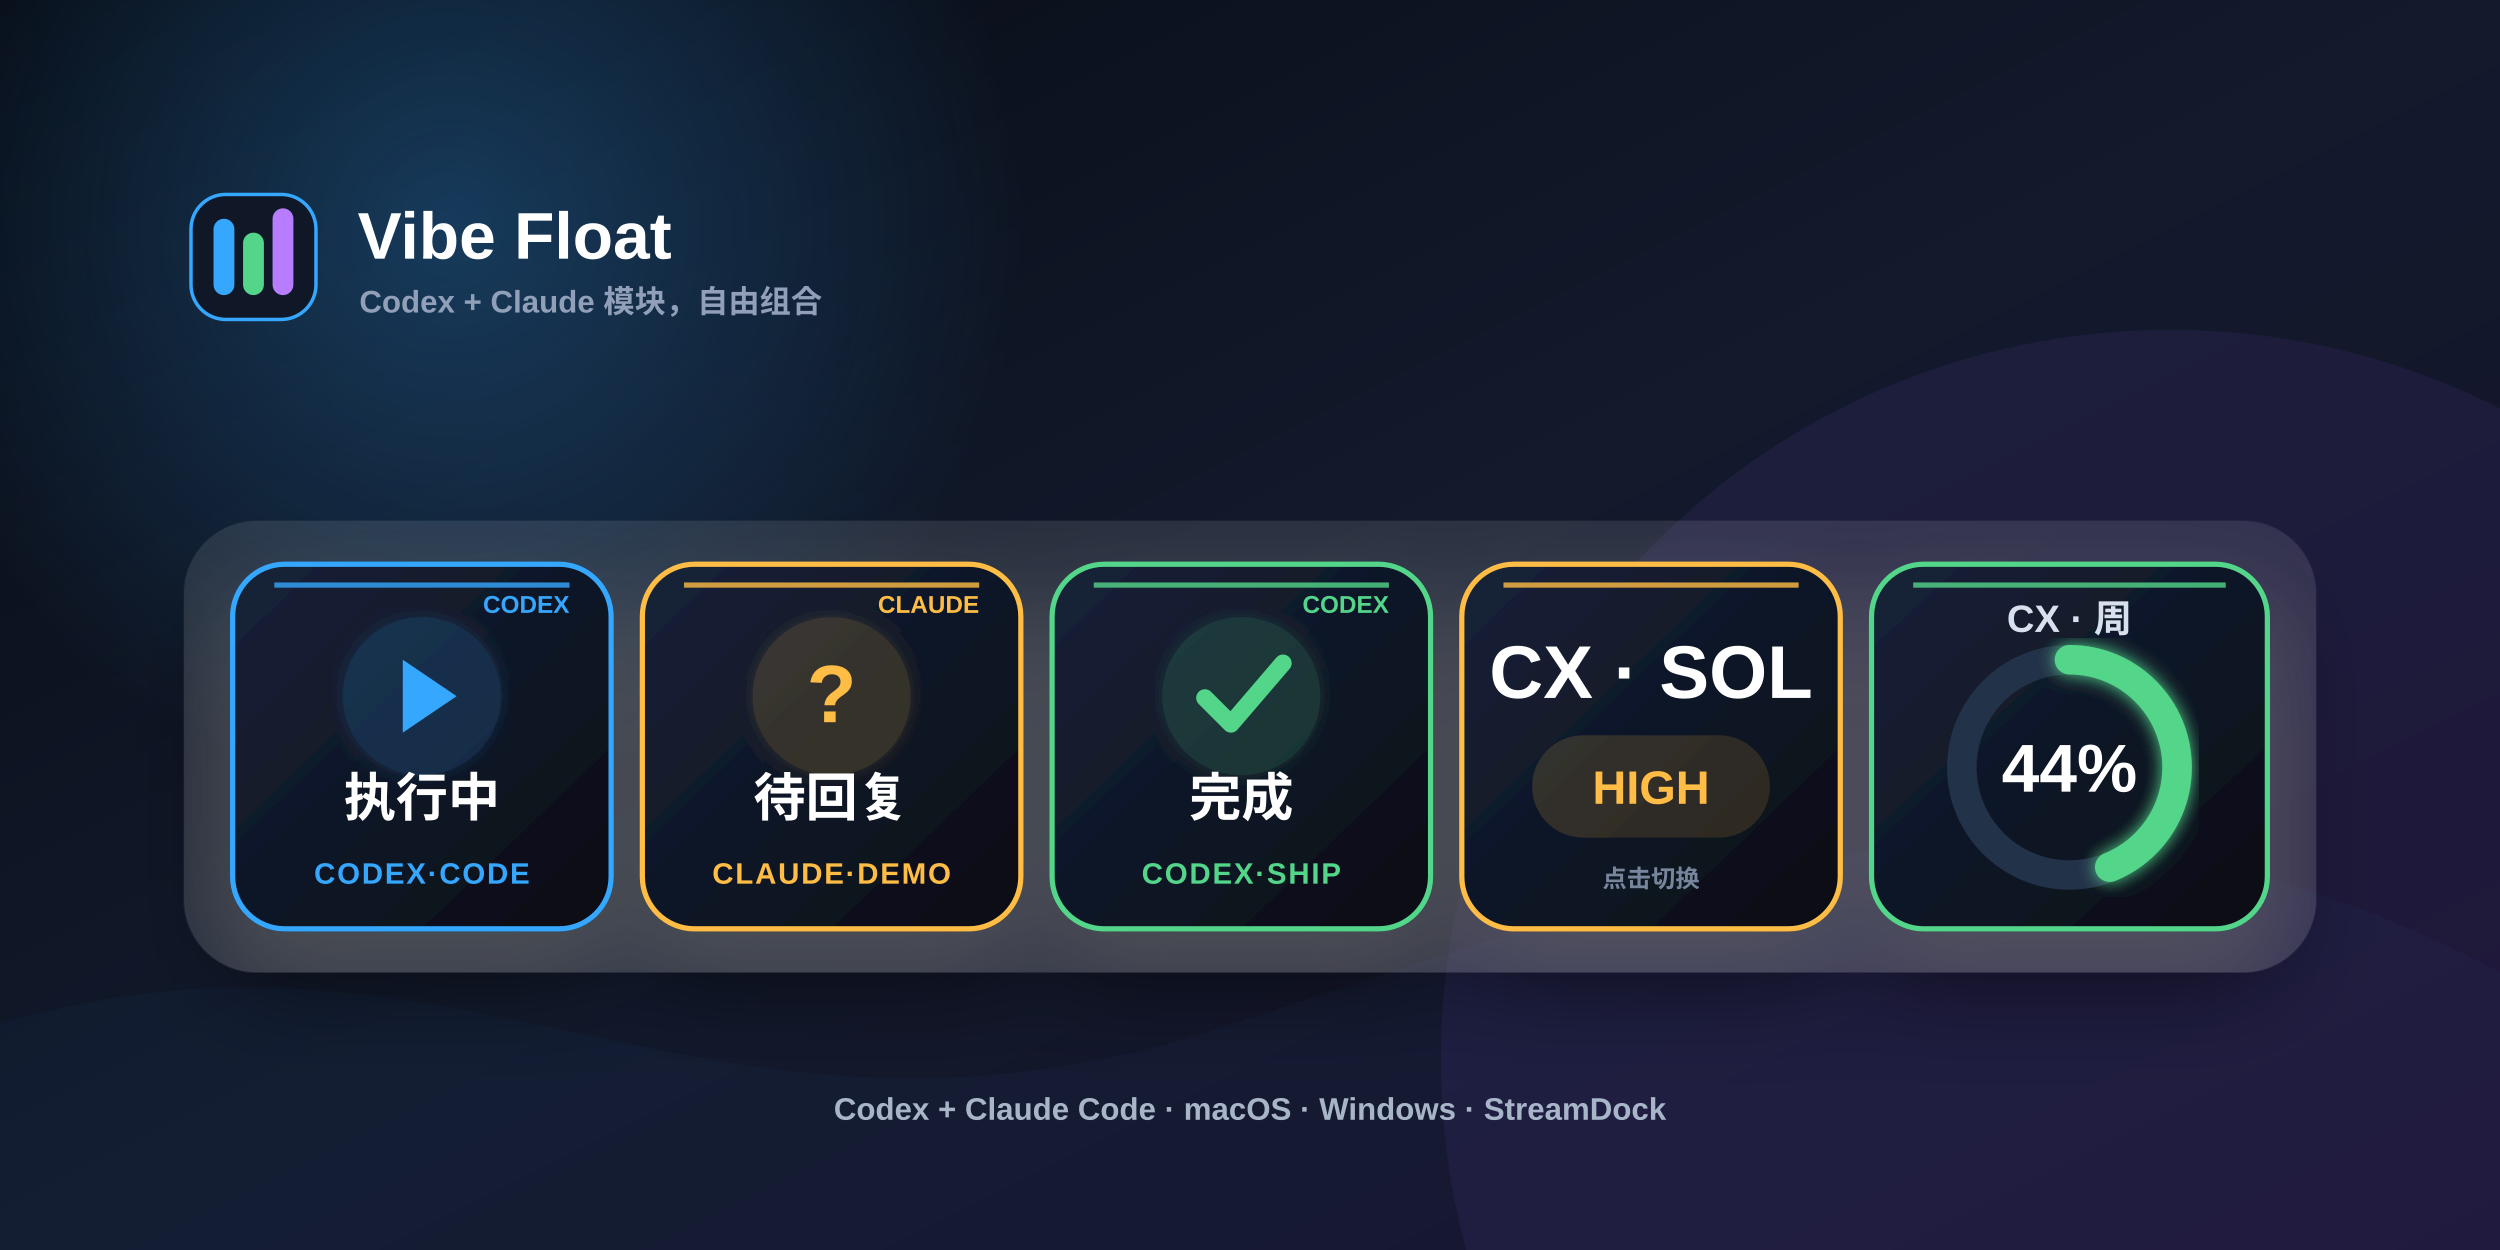
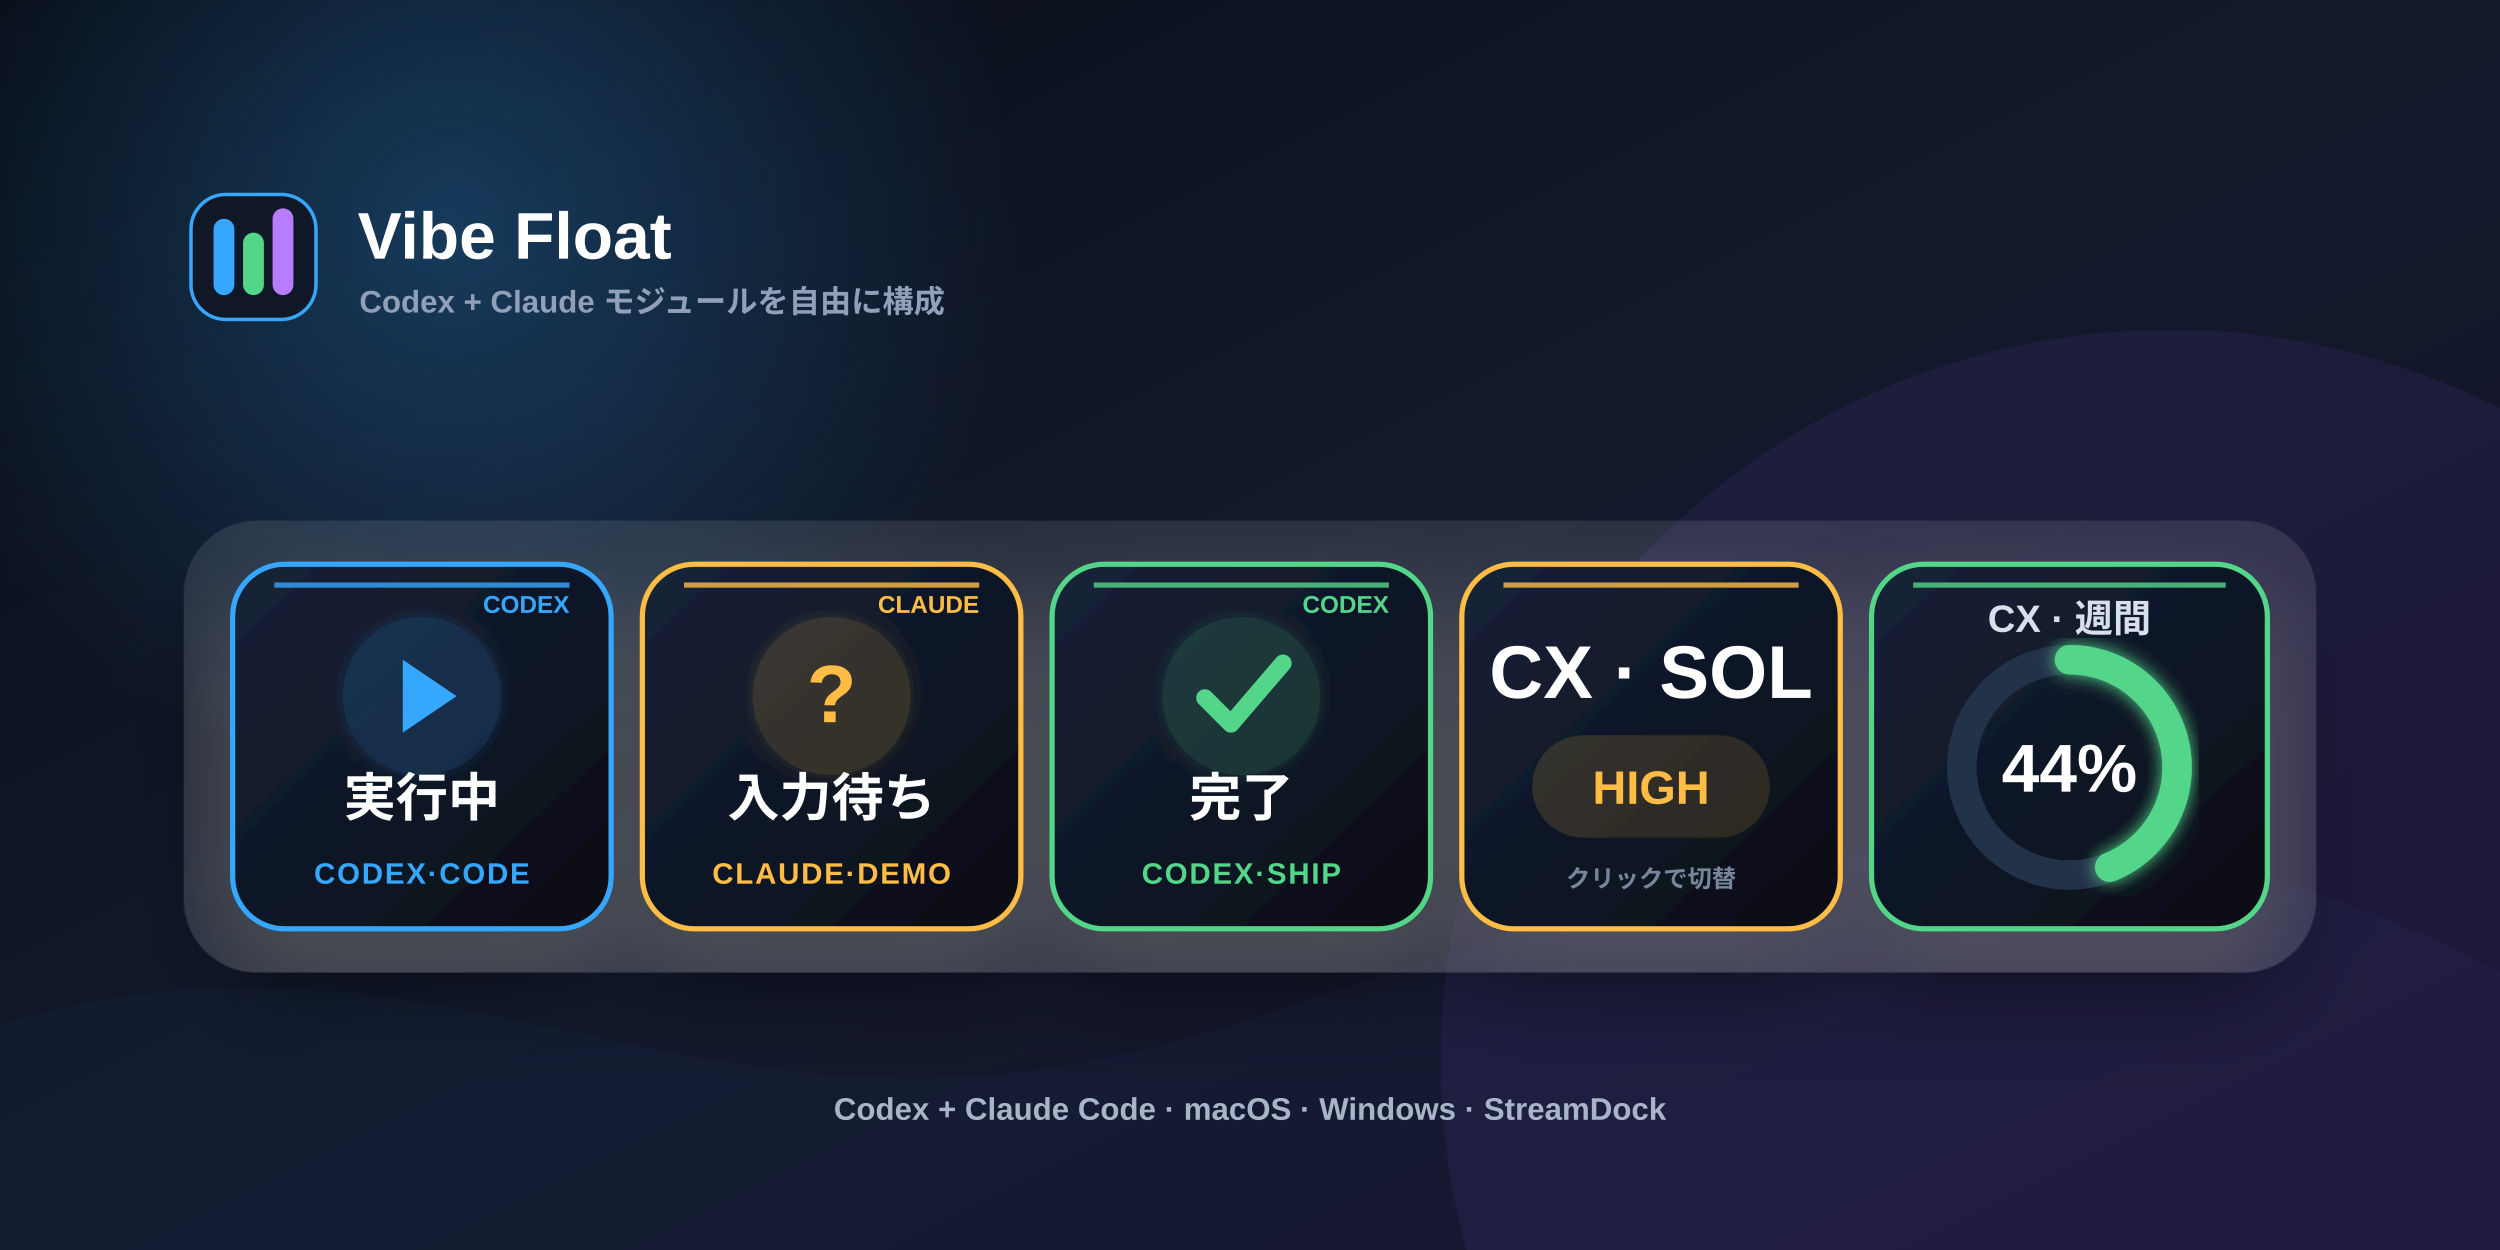
<svg xmlns="http://www.w3.org/2000/svg" width="1440" height="720" viewBox="0 0 1440 720">
  <defs>
    <linearGradient id="page" x1="0" y1="0" x2="1" y2="1">
      <stop stop-color="#070b13" />
      <stop offset=".5" stop-color="#121a2c" />
      <stop offset="1" stop-color="#171029" />
    </linearGradient>
    <linearGradient id="card" x1="0" y1="0" x2="1" y2="1">
      <stop stop-color="#172238" />
      <stop offset="1" stop-color="#080c14" />
    </linearGradient>
    <radialGradient id="blueGlow">
      <stop stop-color="#35a7ff" stop-opacity=".28" />
      <stop offset="1" stop-color="#35a7ff" stop-opacity="0" />
    </radialGradient>
    <filter id="shadow" x="-30%" y="-40%" width="160%" height="190%">
      <feDropShadow dx="0" dy="28" stdDeviation="26" flood-color="#000" flood-opacity=".55" />
    </filter>
    <filter id="glow">
      <feGaussianBlur stdDeviation="5" result="b" />
      <feMerge>
        <feMergeNode in="b" />
        <feMergeNode in="SourceGraphic" />
      </feMerge>
    </filter>
  </defs>
  <rect width="1440" height="720" fill="url(#page)" />
  <circle cx="260" cy="130" r="330" fill="url(#blueGlow)" />
  <circle cx="1250" cy="610" r="420" fill="#8b5cf6" opacity=".08" />
  <path d="M0 590C270 510 410 690 710 590s480-160 730-30v160H0z" fill="#35a7ff" opacity=".035" />
  <g font-family="-apple-system,BlinkMacSystemFont,'Segoe UI',Arial,sans-serif">
    <g transform="translate(110 112)">
      <rect x="0" y="0" width="72" height="72" rx="20" fill="#101827" stroke="#35a7ff" stroke-width="2" />
      <rect x="13" y="14" width="12" height="44" rx="6" fill="#35a7ff" />
      <rect x="30" y="22" width="12" height="36" rx="6" fill="#53d68a" />
      <rect x="47" y="8" width="12" height="50" rx="6" fill="#b77cff" />
      <text x="96" y="37" fill="#fff" font-size="38" font-weight="800">Vibe Float</text>
-       <text x="97" y="68" fill="#91a0b8" font-size="18" font-weight="600">Codex + Claude 模块，自由组合</text>
+       <text x="97" y="68" fill="#91a0b8" font-size="18" font-weight="600">Codex + Claude モジュールを自由に構成</text>
    </g>
    <g transform="translate(106 300)" filter="url(#shadow)">
      <rect width="1228" height="260" rx="42" fill="#fff" opacity=".10" stroke="#fff" stroke-opacity=".16" />
      <g transform="translate(28 25)">
        <rect width="218" height="210" rx="30" fill="url(#card)" stroke="#35a7ff" stroke-width="3" />
        <path d="M24 12h170" stroke="#35a7ff" stroke-width="3" opacity=".8" />
        <circle cx="109" cy="76" r="43" fill="#35a7ff" opacity=".16" stroke="#35a7ff" stroke-width="5" filter="url(#glow)" />
        <path d="M98 55l31 21-31 21z" fill="#35a7ff" />
-         <text x="109" y="145" fill="#fff" text-anchor="middle" font-size="30" font-weight="900">执行中</text>
+         <text x="109" y="145" fill="#fff" text-anchor="middle" font-size="30" font-weight="900">実行中</text>
        <text x="109" y="184" fill="#35a7ff" text-anchor="middle" font-size="17" font-weight="900" letter-spacing="1">CODEX·CODE</text>
        <text x="194" y="28" fill="#35a7ff" text-anchor="end" font-size="14" font-weight="800">CODEX</text>
      </g>
      <g transform="translate(264 25)">
        <rect width="218" height="210" rx="30" fill="url(#card)" stroke="#ffbd45" stroke-width="3" />
        <path d="M24 12h170" stroke="#ffbd45" stroke-width="3" opacity=".8" />
        <circle cx="109" cy="76" r="43" fill="#ffbd45" opacity=".16" stroke="#ffbd45" stroke-width="5" filter="url(#glow)" />
        <text x="109" y="91" fill="#ffbd45" text-anchor="middle" font-size="47" font-weight="900">?</text>
-         <text x="109" y="145" fill="#fff" text-anchor="middle" font-size="30" font-weight="900">待回复</text>
+         <text x="109" y="145" fill="#fff" text-anchor="middle" font-size="30" font-weight="900">入力待ち</text>
        <text x="109" y="184" fill="#ffbd45" text-anchor="middle" font-size="17" font-weight="900" letter-spacing="1">CLAUDE·DEMO</text>
        <text x="194" y="28" fill="#ffbd45" text-anchor="end" font-size="14" font-weight="800">CLAUDE</text>
      </g>
      <g transform="translate(500 25)">
        <rect width="218" height="210" rx="30" fill="url(#card)" stroke="#53d68a" stroke-width="3" />
        <path d="M24 12h170" stroke="#53d68a" stroke-width="3" opacity=".8" />
        <circle cx="109" cy="76" r="43" fill="#53d68a" opacity=".16" stroke="#53d68a" stroke-width="5" filter="url(#glow)" />
        <path d="M88 77l15 15 30-35" fill="none" stroke="#53d68a" stroke-width="10" stroke-linecap="round" stroke-linejoin="round" />
-         <text x="109" y="145" fill="#fff" text-anchor="middle" font-size="30" font-weight="900">完成</text>
+         <text x="109" y="145" fill="#fff" text-anchor="middle" font-size="30" font-weight="900">完了</text>
        <text x="109" y="184" fill="#53d68a" text-anchor="middle" font-size="17" font-weight="900" letter-spacing="1">CODEX·SHIP</text>
        <text x="194" y="28" fill="#53d68a" text-anchor="end" font-size="14" font-weight="800">CODEX</text>
      </g>
      <g transform="translate(736 25)">
        <rect width="218" height="210" rx="30" fill="url(#card)" stroke="#ffbd45" stroke-width="3" />
        <path d="M24 12h170" stroke="#ffbd45" stroke-width="3" opacity=".8" />
        <text x="109" y="77" fill="#fff" text-anchor="middle" font-size="43" font-weight="950">CX · SOL</text>
        <rect x="42" y="100" width="134" height="56" rx="28" fill="#ffbd45" opacity=".14" stroke="#ffbd45" stroke-width="3" />
        <text x="109" y="138" fill="#ffbd45" text-anchor="middle" font-size="27" font-weight="950">HIGH</text>
-         <text x="109" y="186" fill="#77869d" text-anchor="middle" font-size="14" font-weight="700">点击切换</text>
+         <text x="109" y="186" fill="#77869d" text-anchor="middle" font-size="14" font-weight="700">クリックで切替</text>
      </g>
      <g transform="translate(972 25)">
        <rect width="228" height="210" rx="30" fill="url(#card)" stroke="#53d68a" stroke-width="3" />
        <path d="M24 12h180" stroke="#53d68a" stroke-width="3" opacity=".8" />
-         <text x="114" y="39" fill="#d8e0ed" text-anchor="middle" font-size="22" font-weight="900">CX · 周</text>
+         <text x="114" y="39" fill="#d8e0ed" text-anchor="middle" font-size="22" font-weight="900">CX · 週間</text>
        <circle cx="114" cy="117" r="62" fill="none" stroke="#243149" stroke-width="17" />
        <circle cx="114" cy="117" r="62" fill="none" stroke="#53d68a" stroke-width="17" stroke-linecap="round" stroke-dasharray="171 390" transform="rotate(-90 114 117)" filter="url(#glow)" />
        <text x="114" y="131" fill="#fff" text-anchor="middle" font-size="39" font-weight="950">44%</text>
      </g>
    </g>
    <text x="720" y="645" fill="#a8b5c9" text-anchor="middle" font-size="18" font-weight="600">
      Codex + Claude Code · macOS · Windows · StreamDock
    </text>
  </g>
</svg>
